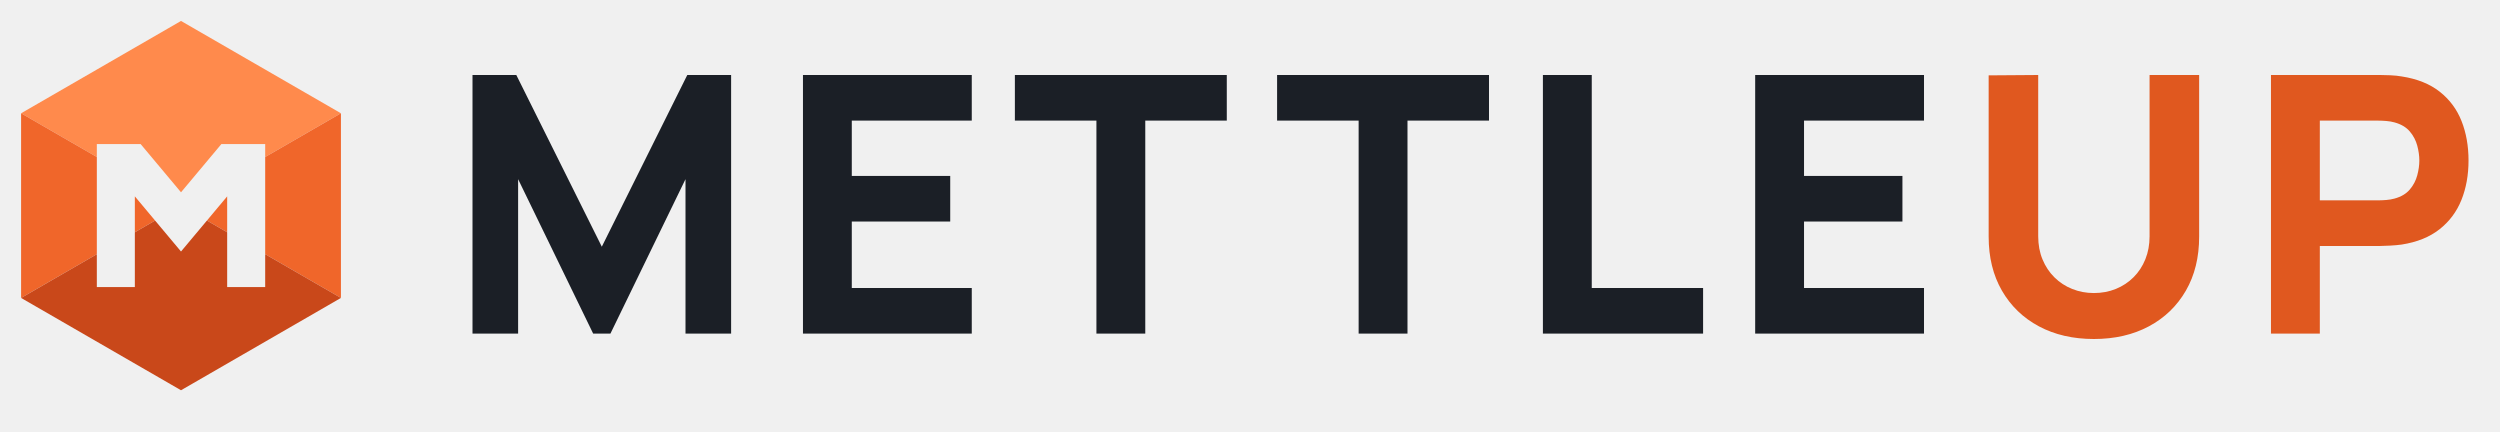
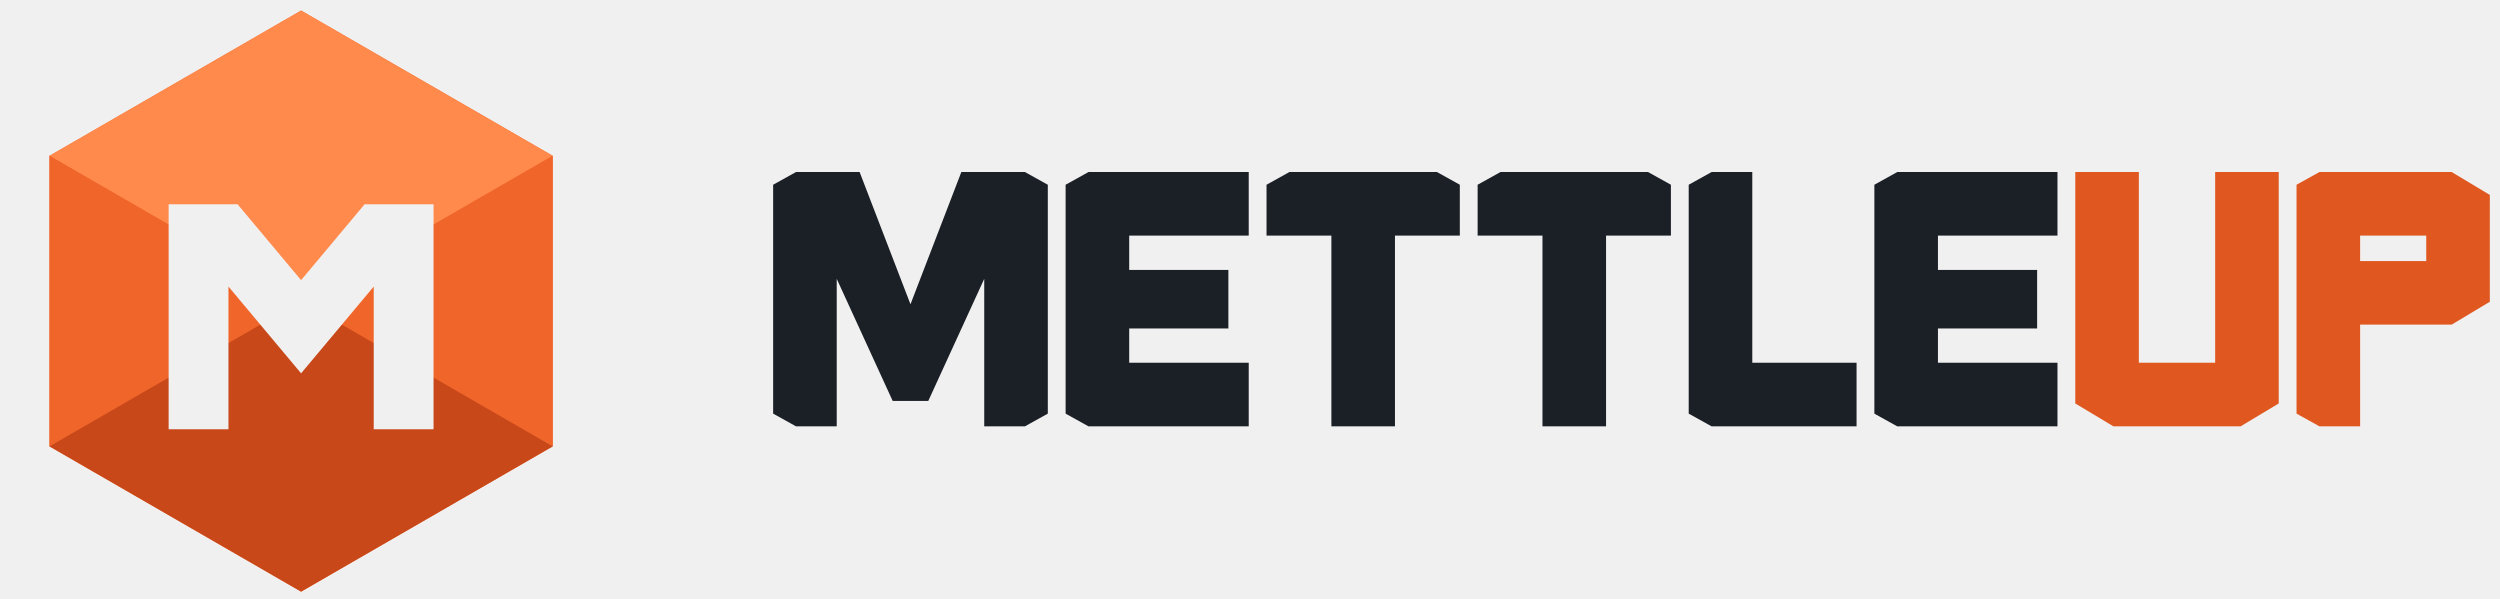
- <svg xmlns="http://www.w3.org/2000/svg" viewBox="-8 -29 966.67 167" role="img" aria-label="MettleUp">
-   <g transform="matrix(0.35 0 0 0.35 -27.61 -39.1)">
-     <mask id="mElightwweb" maskUnits="userSpaceOnUse" x="0" y="0" width="512" height="512">
+ <svg xmlns="http://www.w3.org/2000/svg" viewBox="-4 -4 983 235.27" role="img" aria-label="MettleUp">
+   <g transform="matrix(0.56 0 0 0.56 -28.97 -28.97)">
+     <mask id="mkweblightm" maskUnits="userSpaceOnUse" x="0" y="0" width="512" height="512">
      <rect width="512" height="512" fill="#fff" />
      <path d="M205 346 205 245.8 256 306.71 307 245.8 307 346 349 346 349 188 300.61 188 256 241.29 211.39 188 163 188 163 346Z" fill="#000" />
    </mask>
-     <g mask="url(#mElightwweb)">
+     <g mask="url(#mkweblightm)">
+       <path d="M256 52 432.67 154 432.67 358 256 460 79.33 358 79.33 154Z" fill="#F0662A" />
      <path d="M256 256 79.33 154 256 52ZM256 256 256 52 432.67 154Z" fill="#FF8A4C" />
      <path d="M256 256 432.67 154 432.67 358ZM256 256 79.33 358 79.33 154Z" fill="#F0662A" />
      <path d="M256 256 432.67 358 256 460ZM256 256 256 460 79.33 358Z" fill="#C9481A" />
    </g>
  </g>
-   <path d="M174.7 100V0H191.64L224.7 66.39L257.75 0H274.7V100H257.06V40.28L228.03 100H221.36L192.34 40.28V100ZM302.48 100V0H367.75V17.64H321.36V39.03H359.42V56.67H321.36V82.36H367.75V100ZM415.95 100V17.64H384.42V0H466.36V17.64H434.84V100ZM517.34 100V17.64H485.81V0H567.75V17.64H536.23V100ZM588.59 100V0H607.48V82.36H650.53V100ZM670.67 100V0H735.95V17.64H689.56V39.03H727.61V56.67H689.56V82.36H735.95V100Z" fill="#1B1F26" />
-   <path d="M801.64 102.08Q789.56 102.08 780.39 97.19Q771.23 92.29 766.09 83.4Q760.95 74.51 760.95 62.5V0.14L780.11 0V62.36Q780.11 67.29 781.78 71.32Q783.45 75.35 786.4 78.26Q789.35 81.18 793.27 82.74Q797.2 84.31 801.64 84.31Q806.23 84.31 810.15 82.71Q814.07 81.11 816.99 78.19Q819.91 75.28 821.54 71.25Q823.17 67.22 823.17 62.36V0H842.34V62.5Q842.34 74.51 837.2 83.4Q832.06 92.29 822.89 97.19Q813.73 102.08 801.64 102.08ZM870.11 100V0H912.34Q913.8 0 916.26 0.1Q918.73 0.21 920.67 0.56Q929.63 1.94 935.36 6.46Q941.09 10.97 943.8 17.81Q946.5 24.65 946.5 33.06Q946.5 41.46 943.76 48.3Q941.02 55.14 935.29 59.65Q929.56 64.17 920.67 65.56Q918.73 65.83 916.23 65.97Q913.73 66.11 912.34 66.11H889V100ZM889 48.47H911.5Q912.96 48.47 914.7 48.33Q916.43 48.19 917.89 47.78Q921.71 46.74 923.8 44.27Q925.88 41.81 926.68 38.78Q927.48 35.76 927.48 33.06Q927.48 30.35 926.68 27.33Q925.88 24.31 923.8 21.84Q921.71 19.38 917.89 18.33Q916.43 17.92 914.7 17.78Q912.96 17.64 911.5 17.64H889Z" fill="#E0581F" />
+   <g transform="translate(300 63.64) scale(1)">
+     <path d="M0 95L0 5L9 0L34 0L54 52L74 0L99 0L108 5L108 95L99 100L83 100L83 42L61 90L47 90L25 42L25 100L9 100ZM124 0L187 0L187 25L140 25L140 38.5L179 38.5L179 61.5L140 61.5L140 75L187 75L187 100L124 100L115 95L115 5ZM203 0L261 0L270 5L270 25L244.5 25L244.5 100L219.5 100L219.5 25L194 25L194 5ZM286 0L344 0L353 5L353 25L327.5 25L327.5 100L302.5 100L302.5 25L277 25L277 5ZM369 0L385 0L385 75L426 75L426 100L369 100L360 95L360 5ZM442 0L505 0L505 25L458 25L458 38.5L497 38.5L497 61.5L458 61.5L458 75L505 75L505 100L442 100L433 95L433 5Z" fill="#1B1F26" />
+     <path d="M512 0L537 0L537 75L567 75L567 0L592 0L592 91L577 100L527 100L512 91ZM599 95L599 5L608 0L660 0L675 9L675 51L660 60L624 60L624 100L608 100ZM624 35L650 35L650 25L624 25Z" fill="#E0581F" />
+   </g>
</svg>
